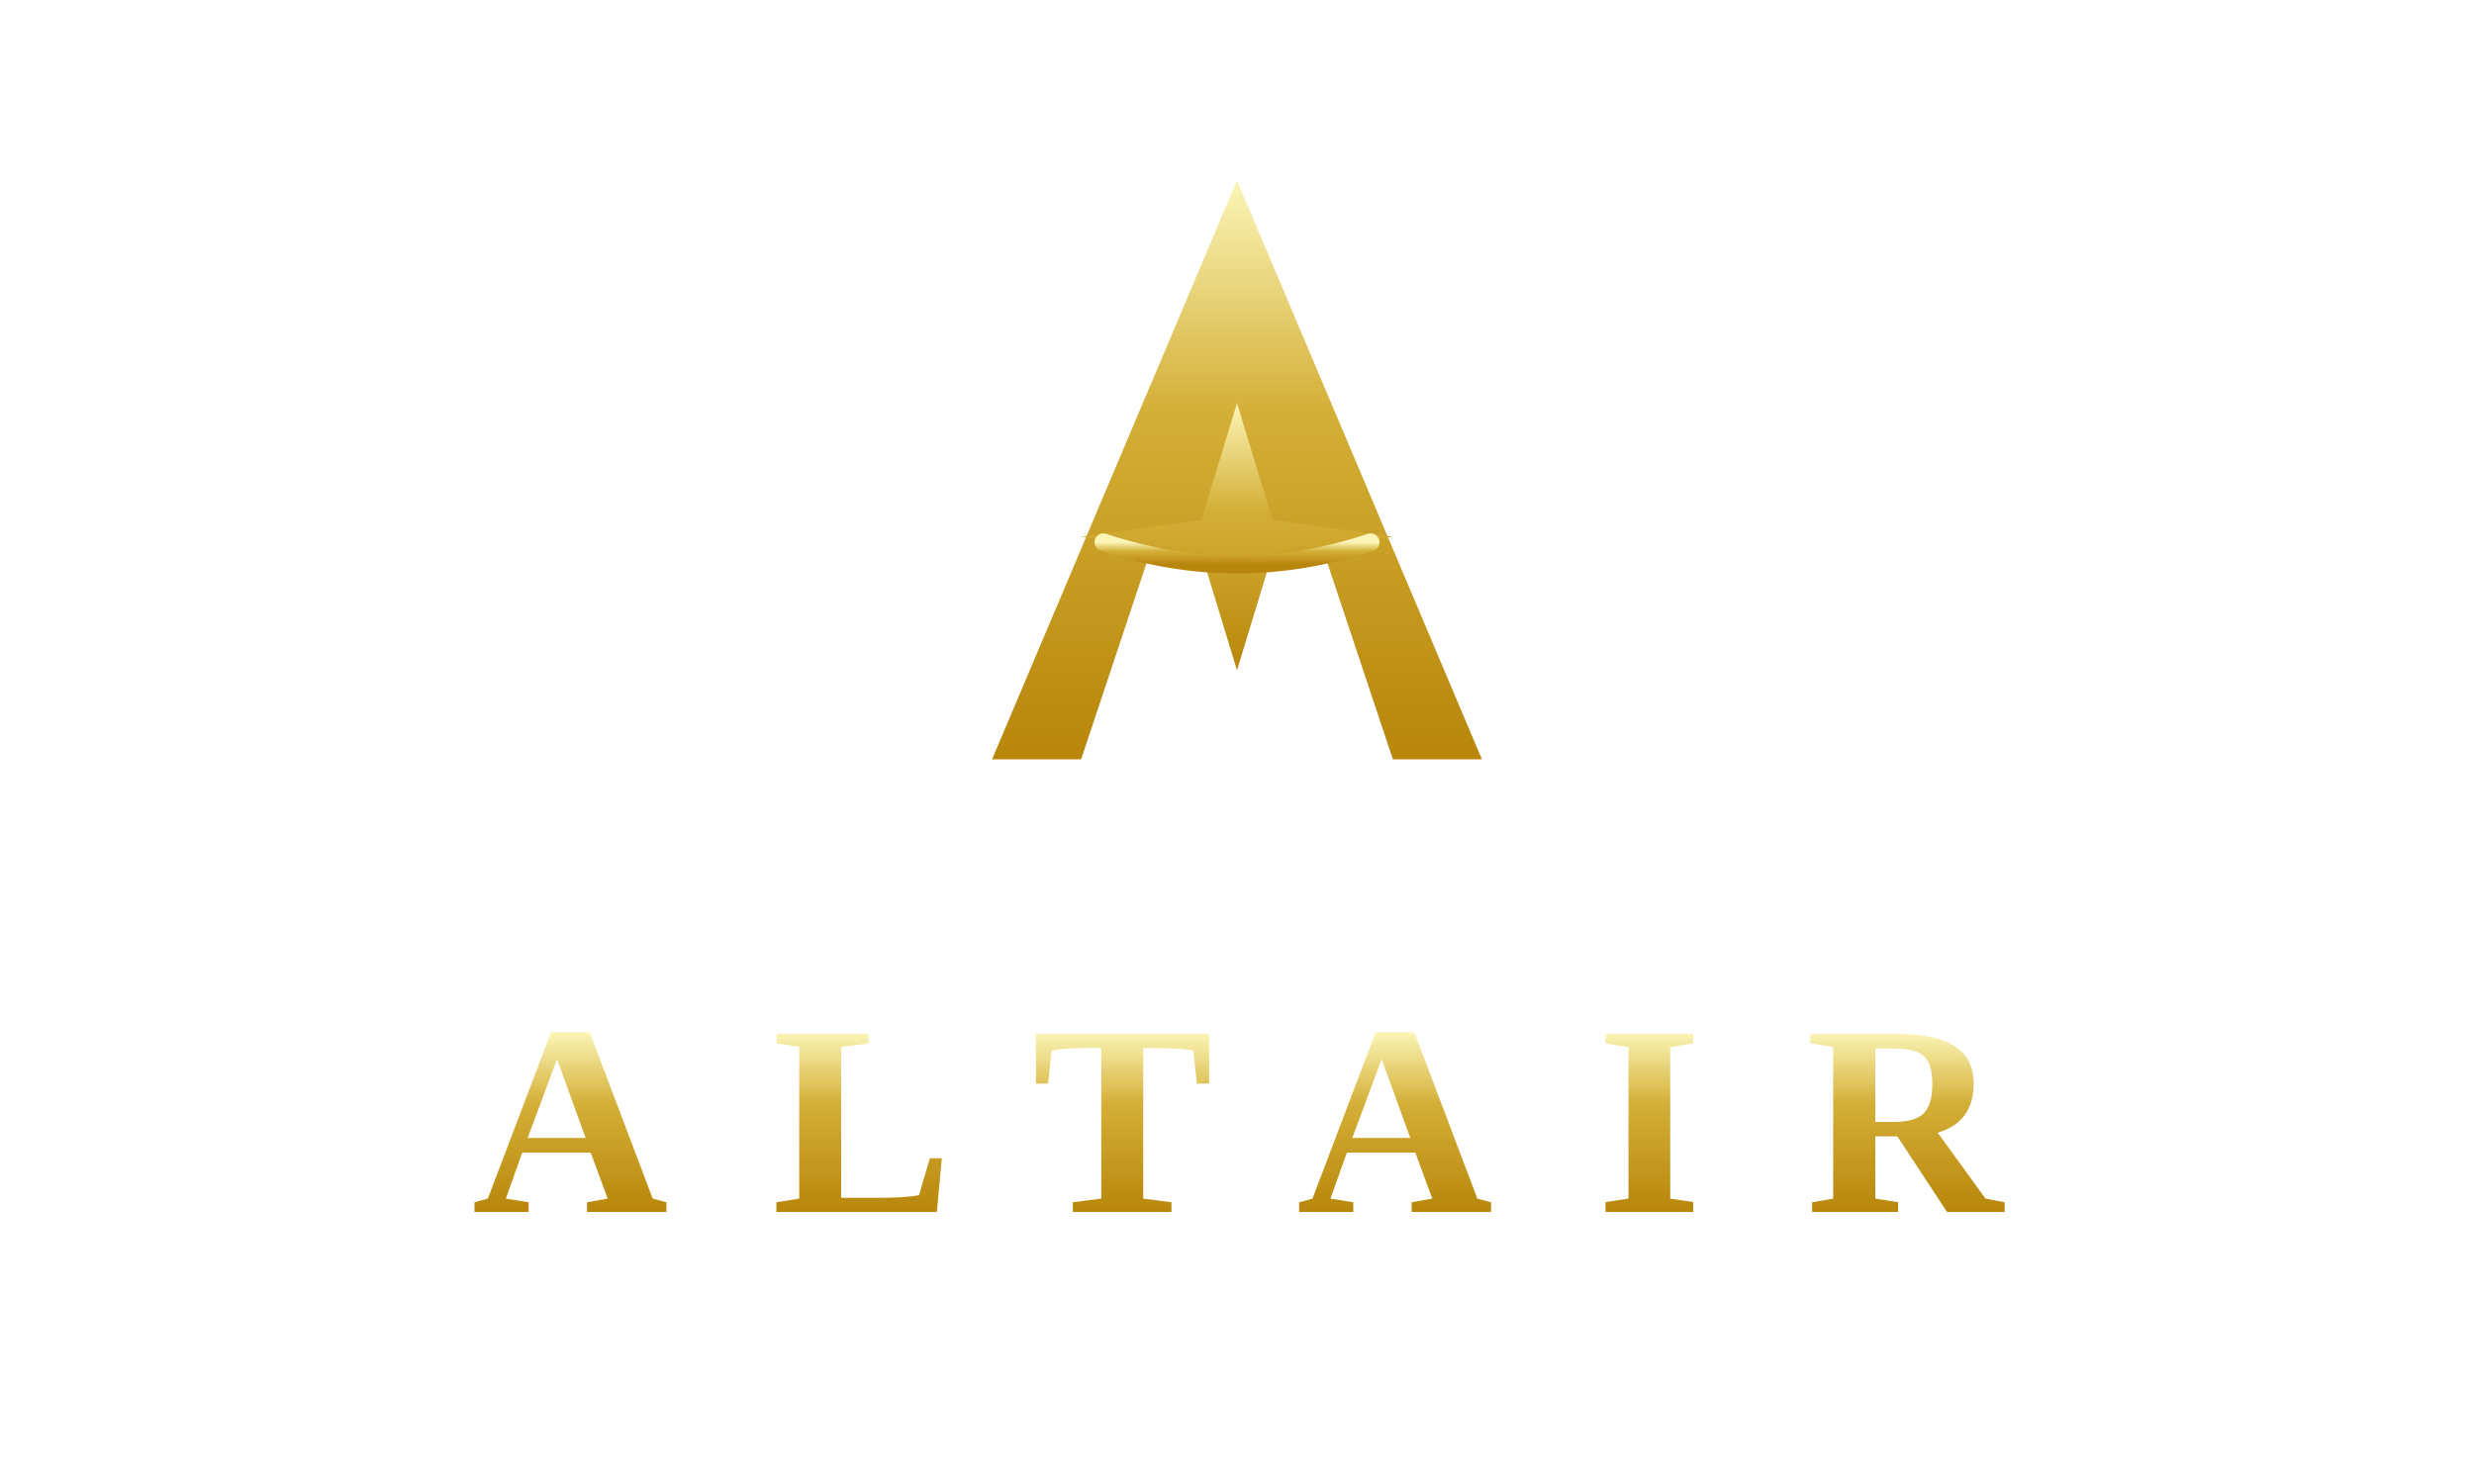
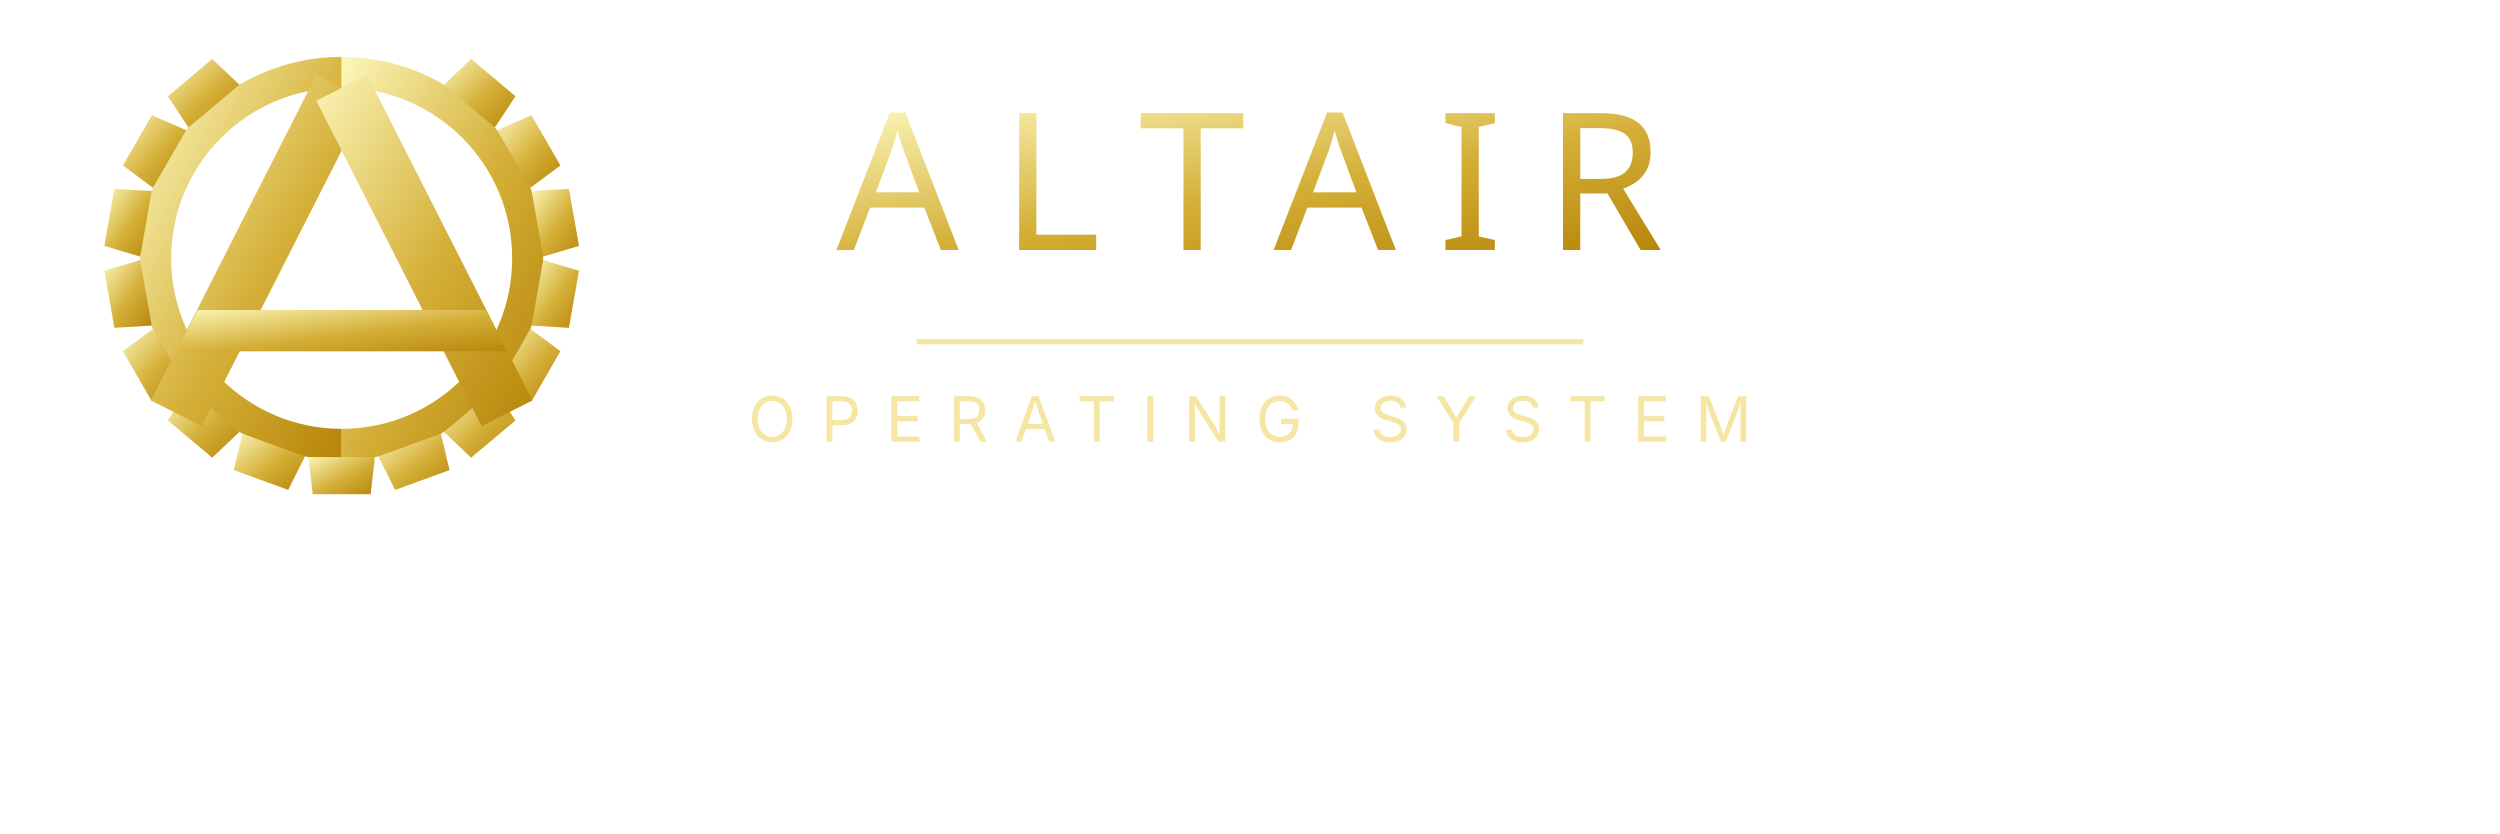
- <svg xmlns="http://www.w3.org/2000/svg" viewBox="0 0 200 120" role="img" aria-label="Altair">
+ <svg xmlns="http://www.w3.org/2000/svg" viewBox="0 0 600 200">
  <defs>
-     <linearGradient id="altair-gold" x1="0%" y1="0%" x2="0%" y2="100%">
+     <linearGradient id="platinumGrad" x1="0%" y1="0%" x2="100%" y2="100%">
+       <stop offset="0%" stop-color="#F0F2F4" />
+       <stop offset="55%" stop-color="#C8CDD3" />
+       <stop offset="100%" stop-color="#71767D" />
+     </linearGradient>
+     <linearGradient id="goldGrad" x1="0%" y1="0%" x2="100%" y2="100%">
+       <stop offset="0%" stop-color="#F5E6A3" />
+       <stop offset="55%" stop-color="#D4AF37" />
+       <stop offset="100%" stop-color="#9A7209" />
+     </linearGradient>
+     <linearGradient id="goldGradSolo" x1="0%" y1="0%" x2="100%" y2="100%">
      <stop offset="0%" stop-color="#FBF5B7" />
-       <stop offset="40%" stop-color="#D4AF37" />
+       <stop offset="55%" stop-color="#D4AF37" />
      <stop offset="100%" stop-color="#B8860B" />
    </linearGradient>
  </defs>
-   <g transform="translate(100 38) scale(0.9) translate(-40 -32)">
-     <path fill="url(#altair-gold)" d="M40 6L62 58H54L48 40H32L26 58H18L40 6Z" />
-     <path fill="url(#altair-gold)" d="M40 26L43.2 36.5L54 38L43.2 39.5L40 50L36.8 39.5L26 38L36.8 36.5L40 26Z" />
-     <path fill="none" stroke="url(#altair-gold)" stroke-width="1.6" stroke-linecap="round" d="M28 38.5Q40 42.5 52 38.5" />
+   <g transform="translate(20,0) scale(0.62)">
+     <g id="gear-ring">
+       <path d="M 100.00,172.00 A 72.00,72.00 0 0 1 100.00,28.00" fill="none" stroke="url(#goldGradSolo)" stroke-width="12.00" />
+       <path d="M 100.00,28.00 A 72.00,72.00 0 0 1 100.00,172.00" fill="none" stroke="url(#goldGradSolo)" stroke-width="12.00" />
+       <path d="M 112.87,176.93 L 111.21,191.31 L 88.79,191.31 L 87.13,176.93 Z" fill="url(#goldGradSolo)" />
+       <path d="M 85.79,176.69 L 79.30,189.64 L 58.23,181.97 L 61.59,167.89 Z" fill="url(#goldGradSolo)" />
+       <path d="M 60.41,167.21 L 49.89,177.16 L 32.72,162.74 L 40.69,150.66 Z" fill="url(#goldGradSolo)" />
+       <path d="M 39.81,149.61 L 26.53,155.37 L 15.31,135.95 L 26.94,127.32 Z" fill="url(#goldGradSolo)" />
+       <path d="M 26.47,126.04 L 12.02,126.90 L 8.13,104.81 L 22.00,100.68 Z" fill="url(#goldGradSolo)" />
+       <path d="M 22.00,99.32 L 8.13,95.19 L 12.02,73.10 L 26.47,73.96 Z" fill="url(#goldGradSolo)" />
+       <path d="M 26.94,72.68 L 15.31,64.05 L 26.53,44.63 L 39.81,50.39 Z" fill="url(#goldGradSolo)" />
+       <path d="M 40.69,49.34 L 32.72,37.26 L 49.89,22.84 L 60.41,32.79 Z" fill="url(#goldGradSolo)" />
+       <path d="M 139.59,32.79 L 150.11,22.84 L 167.28,37.26 L 159.31,49.34 Z" fill="url(#goldGradSolo)" />
+       <path d="M 160.19,50.39 L 173.47,44.63 L 184.69,64.05 L 173.06,72.68 Z" fill="url(#goldGradSolo)" />
+       <path d="M 173.53,73.96 L 187.98,73.10 L 191.87,95.19 L 178.00,99.32 Z" fill="url(#goldGradSolo)" />
+       <path d="M 178.00,100.68 L 191.87,104.81 L 187.98,126.90 L 173.53,126.04 Z" fill="url(#goldGradSolo)" />
+       <path d="M 173.06,127.32 L 184.69,135.95 L 173.47,155.37 L 160.19,149.61 Z" fill="url(#goldGradSolo)" />
+       <path d="M 159.31,150.66 L 167.28,162.74 L 150.11,177.16 L 139.59,167.21 Z" fill="url(#goldGradSolo)" />
+       <path d="M 138.41,167.89 L 141.77,181.97 L 120.70,189.64 L 114.21,176.69 Z" fill="url(#goldGradSolo)" />
+     </g>
+     <g id="a-monogram">
+       <path d="M 90.19,29.02 L 109.81,38.98 L 45.81,164.98 L 26.19,155.02 Z" fill="url(#goldGradSolo)" />
+       <path d="M 90.19,38.98 L 109.81,29.02 L 173.81,155.02 L 154.19,164.98 Z" fill="url(#goldGradSolo)" />
+       <path d="M 44.22,120 L 155.78,120 L 163.91,136 L 36.09,136 Z" fill="url(#goldGradSolo)" />
+     </g>
  </g>
-   <text x="100" y="98" text-anchor="middle" fill="url(#altair-gold)" font-family="Georgia, 'Times New Roman', serif" font-size="22" font-weight="600" letter-spacing="0.38em">ALTAIR</text>
-   <line x1="72" y1="106" x2="128" y2="106" stroke="url(#altair-gold)" stroke-width="0.75" opacity="0.55" />
+   <text x="300" y="60" font-family="Michroma, sans-serif" font-size="46" letter-spacing="10" fill="url(#goldGradSolo)" text-anchor="middle">ALTAIR</text>
+   <line x1="220" y1="82" x2="380" y2="82" stroke="#F5E6A3" stroke-width="1.25" />
+   <text x="300" y="106" font-family="Inter, sans-serif" font-size="15" letter-spacing="6" fill="#F5E6A3" text-anchor="middle">OPERATING SYSTEM</text>
</svg>
